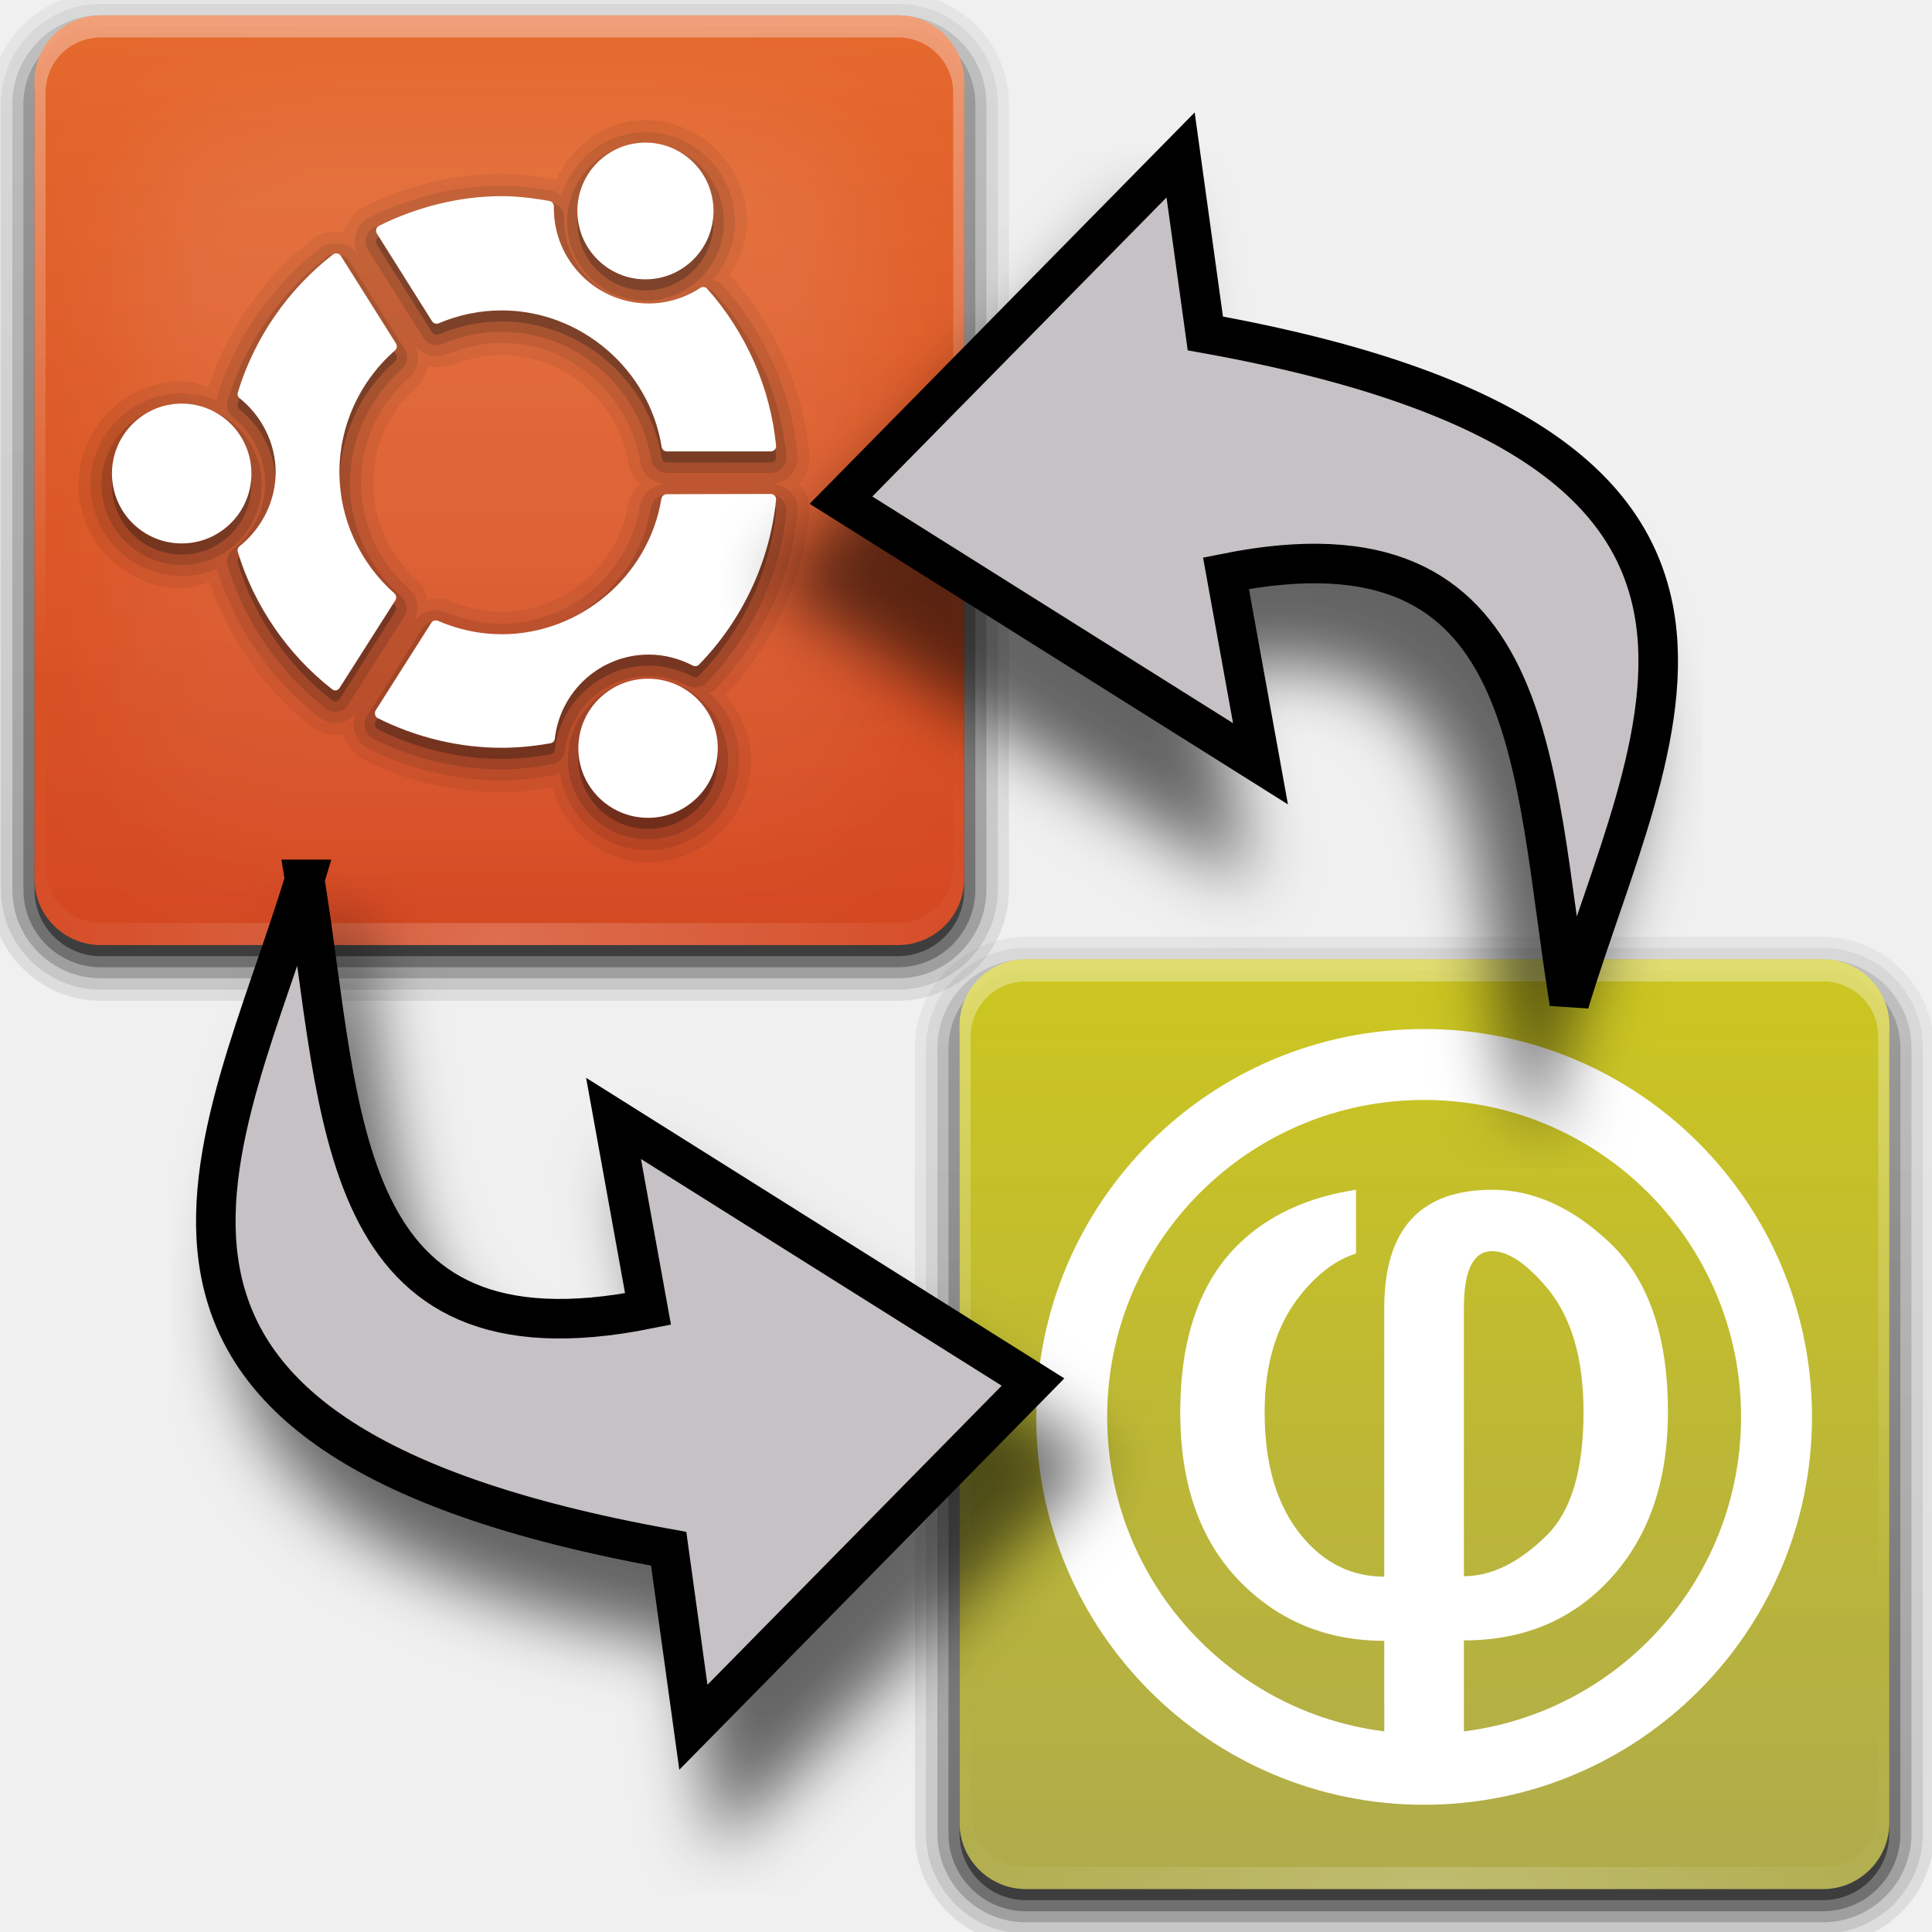
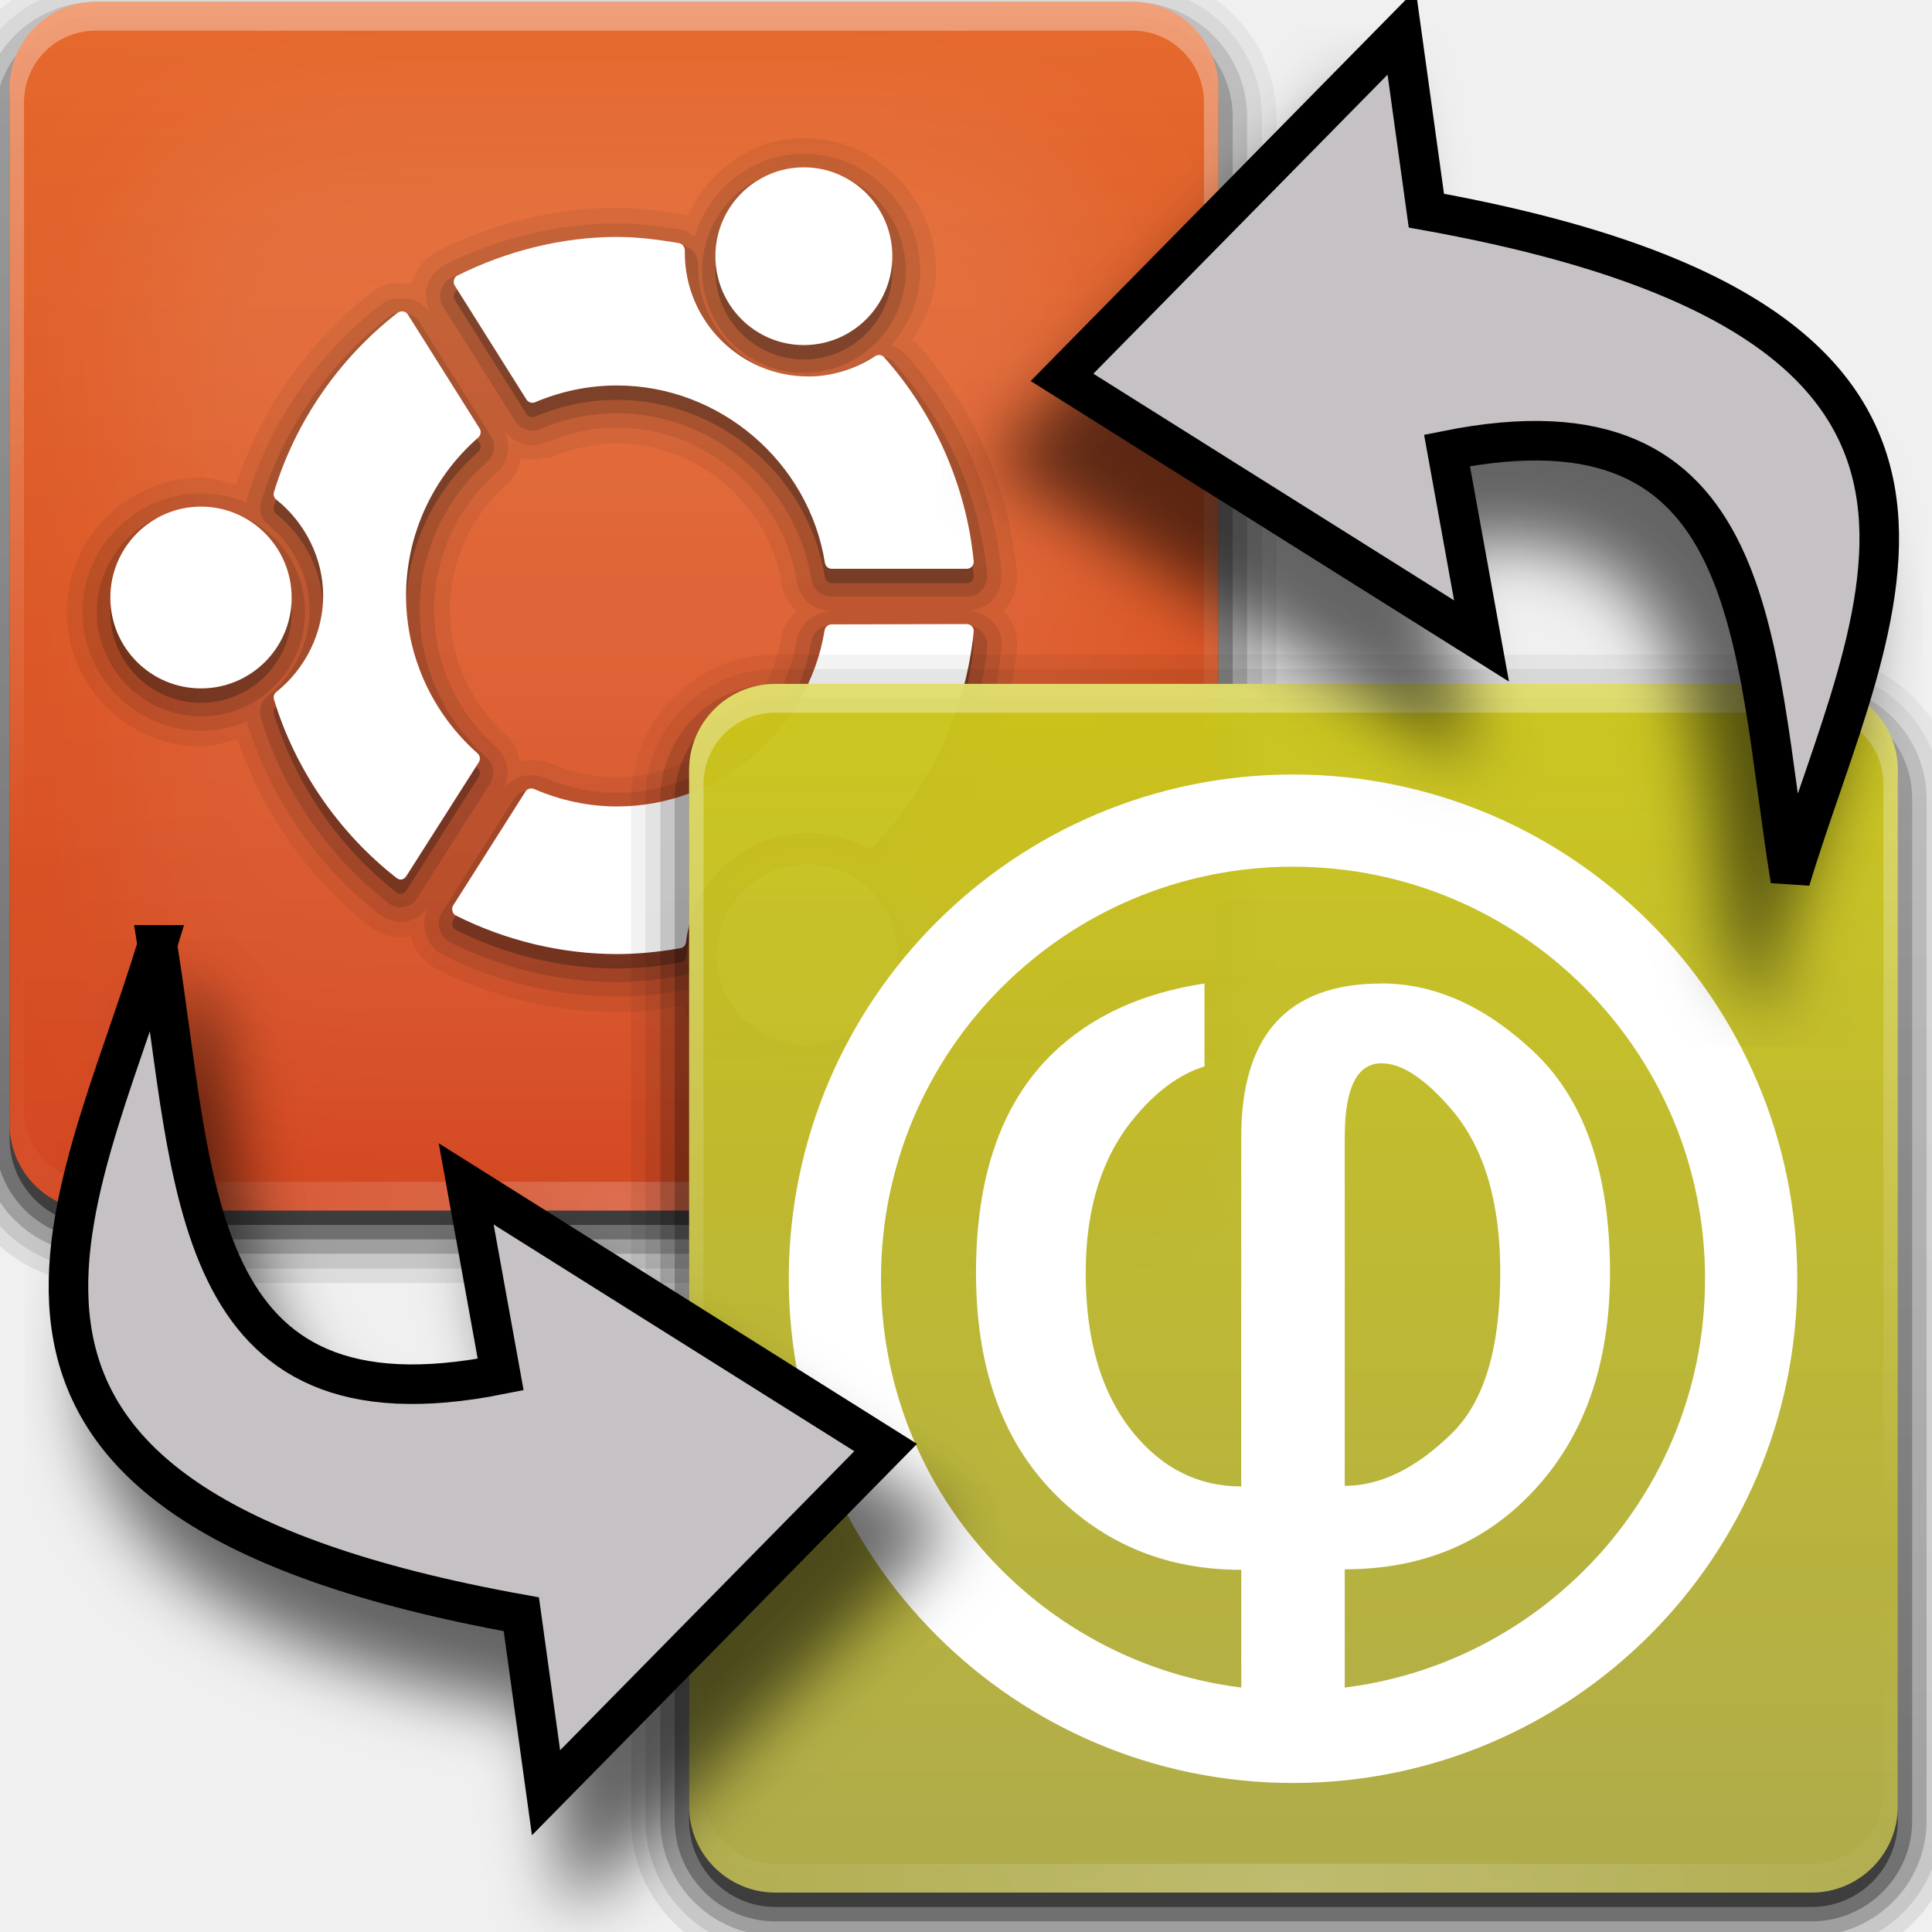
<svg xmlns="http://www.w3.org/2000/svg" xmlns:xlink="http://www.w3.org/1999/xlink" version="1.0" width="96" height="96" id="svg2408">
  <defs id="defs2410">
    <linearGradient x1="45.448" y1="92.54" x2="45.448" y2="7.017" id="ButtonShadow" gradientUnits="userSpaceOnUse" gradientTransform="scale(1.005865,0.994169)">
      <stop id="stop3750" style="stop-color:#000000;stop-opacity:1" offset="0" />
      <stop id="stop3752" style="stop-color:#000000;stop-opacity:0.588" offset="1" />
    </linearGradient>
    <linearGradient id="linearGradient3737">
      <stop id="stop3739" style="stop-color:#ffffff;stop-opacity:1" offset="0" />
      <stop id="stop3741" style="stop-color:#ffffff;stop-opacity:0" offset="1" />
    </linearGradient>
    <filter color-interpolation-filters="sRGB" id="filter3174">
      <feGaussianBlur id="feGaussianBlur3176" stdDeviation="1.71" />
    </filter>
    <linearGradient x1="36.357" y1="6" x2="36.357" y2="63.893" id="linearGradient3188" xlink:href="#linearGradient3737" gradientUnits="userSpaceOnUse" />
    <filter x="-0.192" y="-0.192" width="1.384" height="1.384" color-interpolation-filters="sRGB" id="filter3794">
      <feGaussianBlur id="feGaussianBlur3796" stdDeviation="5.28" />
    </filter>
    <linearGradient x1="48" y1="20.221" x2="48" y2="138.661" id="linearGradient3613" xlink:href="#linearGradient3737" gradientUnits="userSpaceOnUse" />
    <radialGradient cx="48" cy="90.172" r="42" fx="48" fy="90.172" id="radialGradient3619" xlink:href="#linearGradient3737" gradientUnits="userSpaceOnUse" gradientTransform="matrix(1.157313,0,0,0.9959077,-7.551021,0.1971319)" />
    <clipPath id="clipPath3613">
      <rect width="84" height="84" rx="6" ry="6" x="6" y="6" id="rect3615" style="fill:#ffffff;fill-opacity:1;fill-rule:nonzero;stroke:none" />
    </clipPath>
    <linearGradient x1="48" y1="90" x2="48" y2="5.988" id="linearGradient3617" xlink:href="#linearGradient4057" gradientUnits="userSpaceOnUse" />
    <linearGradient x1="45.448" y1="92.54" x2="45.448" y2="7.017" id="ButtonShadow-0" gradientUnits="userSpaceOnUse" gradientTransform="matrix(1.005865,0,0,0.994169,100,0)">
      <stop id="stop3750-8" style="stop-color:#000000;stop-opacity:1" offset="0" />
      <stop id="stop3752-5" style="stop-color:#000000;stop-opacity:0.588" offset="1" />
    </linearGradient>
    <linearGradient x1="32.251" y1="6.132" x2="32.251" y2="90.239" id="linearGradient3780" xlink:href="#ButtonShadow-0" gradientUnits="userSpaceOnUse" gradientTransform="matrix(1.02381,0,0,1.011905,-1.142857,-98.07143)" />
    <linearGradient x1="32.251" y1="6.132" x2="32.251" y2="90.239" id="linearGradient3772" xlink:href="#ButtonShadow-0" gradientUnits="userSpaceOnUse" gradientTransform="matrix(1.02381,0,0,1.011905,-1.142857,-98.07143)" />
    <linearGradient x1="32.251" y1="6.132" x2="32.251" y2="90.239" id="linearGradient3725" xlink:href="#ButtonShadow-0" gradientUnits="userSpaceOnUse" gradientTransform="matrix(1.02381,0,0,1.011905,-1.142857,-98.07143)" />
    <linearGradient x1="32.251" y1="6.132" x2="32.251" y2="90.239" id="linearGradient3721" xlink:href="#ButtonShadow-0" gradientUnits="userSpaceOnUse" gradientTransform="translate(0,-97)" />
    <linearGradient x1="32.251" y1="6.132" x2="32.251" y2="90.239" id="linearGradient3026" xlink:href="#ButtonShadow-0" gradientUnits="userSpaceOnUse" gradientTransform="matrix(1.02381,0,0,1.011905,-1.142857,-98.07143)" />
    <linearGradient id="linearGradient4057">
      <stop id="stop4059" style="stop-color:#dd481f;stop-opacity:0.941" offset="0" />
      <stop id="stop4061" style="stop-color:#ec6829;stop-opacity:0.941" offset="1" />
    </linearGradient>
    <linearGradient gradientUnits="userSpaceOnUse" xlink:href="#linearGradient4057-7" id="linearGradient6804" y2="5.988" x2="48" y1="90" x1="48" />
    <linearGradient gradientUnits="userSpaceOnUse" xlink:href="#linearGradient3737-8" id="linearGradient6801" y2="63.893" x2="36.357" y1="6" x1="36.357" />
    <radialGradient gradientTransform="matrix(1.157313,0,0,0.9959077,-7.551021,0.1971319)" gradientUnits="userSpaceOnUse" xlink:href="#linearGradient3737-8" id="radialGradient6798" fy="90.172" fx="48" r="42" cy="90.172" cx="48" />
    <linearGradient id="linearGradient4057-7">
      <stop offset="0" style="stop-color:#afab4c;stop-opacity:1" id="stop4059-7" />
      <stop offset="1" style="stop-color:#d2cc1b;stop-opacity:0.941" id="stop4061-2" />
    </linearGradient>
    <linearGradient gradientTransform="matrix(1.02381,0,0,1.011905,-1.142857,-98.07143)" gradientUnits="userSpaceOnUse" xlink:href="#ButtonShadow-0-6" id="linearGradient3026-3" y2="90.239" x2="32.251" y1="6.132" x1="32.251" />
    <linearGradient gradientTransform="translate(0,-97)" gradientUnits="userSpaceOnUse" xlink:href="#ButtonShadow-0-6" id="linearGradient3721-1" y2="90.239" x2="32.251" y1="6.132" x1="32.251" />
    <linearGradient gradientTransform="matrix(1.02381,0,0,1.011905,-1.142857,-98.07143)" gradientUnits="userSpaceOnUse" xlink:href="#ButtonShadow-0-6" id="linearGradient3725-0" y2="90.239" x2="32.251" y1="6.132" x1="32.251" />
    <linearGradient gradientTransform="matrix(1.02381,0,0,1.011905,-1.142857,-98.07143)" gradientUnits="userSpaceOnUse" xlink:href="#ButtonShadow-0-6" id="linearGradient3772-1" y2="90.239" x2="32.251" y1="6.132" x1="32.251" />
    <linearGradient gradientTransform="matrix(1.02381,0,0,1.011905,-1.142857,-98.07143)" gradientUnits="userSpaceOnUse" xlink:href="#ButtonShadow-0-6" id="linearGradient3780-0" y2="90.239" x2="32.251" y1="6.132" x1="32.251" />
    <linearGradient gradientTransform="matrix(1.005865,0,0,0.994169,100,0)" gradientUnits="userSpaceOnUse" id="ButtonShadow-0-6" y2="7.017" x2="45.448" y1="92.54" x1="45.448">
      <stop offset="0" style="stop-color:#000000;stop-opacity:1" id="stop3750-8-0" />
      <stop offset="1" style="stop-color:#000000;stop-opacity:0.588" id="stop3752-5-7" />
    </linearGradient>
    <linearGradient gradientUnits="userSpaceOnUse" xlink:href="#linearGradient4057-7" id="linearGradient3617-9" y2="5.988" x2="48" y1="90" x1="48" />
    <clipPath id="clipPath3613-2">
      <rect style="fill:#ffffff;fill-opacity:1;fill-rule:nonzero;stroke:none" id="rect3615-8" y="6" x="6" ry="6" rx="6" height="84" width="84" />
    </clipPath>
    <radialGradient gradientTransform="matrix(1.157313,0,0,0.9959077,-7.551021,0.1971319)" gradientUnits="userSpaceOnUse" xlink:href="#linearGradient3737-8" id="radialGradient3619-6" fy="90.172" fx="48" r="42" cy="90.172" cx="48" />
    <linearGradient gradientUnits="userSpaceOnUse" xlink:href="#linearGradient3737-8" id="linearGradient3613-4" y2="138.661" x2="48" y1="20.221" x1="48" />
    <filter id="filter3794-6" color-interpolation-filters="sRGB" height="1.384" width="1.384" y="-0.192" x="-0.192">
      <feGaussianBlur id="feGaussianBlur3796-6" stdDeviation="5.28" />
    </filter>
    <linearGradient gradientUnits="userSpaceOnUse" xlink:href="#linearGradient3737-8" id="linearGradient3188-0" y2="63.893" x2="36.357" y1="6" x1="36.357" />
    <filter id="filter3174-2" color-interpolation-filters="sRGB">
      <feGaussianBlur id="feGaussianBlur3176-6" stdDeviation="1.71" />
    </filter>
    <linearGradient id="linearGradient3737-8">
      <stop offset="0" style="stop-color:#ffffff;stop-opacity:1" id="stop3739-5" />
      <stop offset="1" style="stop-color:#ffffff;stop-opacity:0" id="stop3741-8" />
    </linearGradient>
    <linearGradient gradientTransform="scale(1.005865,0.994169)" gradientUnits="userSpaceOnUse" id="ButtonShadow-4" y2="7.017" x2="45.448" y1="92.54" x1="45.448">
      <stop offset="0" style="stop-color:#000000;stop-opacity:1" id="stop3750-7" />
      <stop offset="1" style="stop-color:#000000;stop-opacity:0.588" id="stop3752-4" />
    </linearGradient>
    <linearGradient xlink:href="#ButtonShadow-0" id="linearGradient3430" gradientUnits="userSpaceOnUse" gradientTransform="matrix(1.02381,0,0,1.011905,-1.142857,-98.07143)" x1="32.251" y1="6.132" x2="32.251" y2="90.239" />
    <linearGradient xlink:href="#ButtonShadow-0" id="linearGradient3432" gradientUnits="userSpaceOnUse" gradientTransform="matrix(1.02381,0,0,1.011905,-1.142857,-98.07143)" x1="32.251" y1="6.132" x2="32.251" y2="90.239" />
    <linearGradient xlink:href="#ButtonShadow-0" id="linearGradient3434" gradientUnits="userSpaceOnUse" gradientTransform="matrix(1.02381,0,0,1.011905,-1.142857,-98.07143)" x1="32.251" y1="6.132" x2="32.251" y2="90.239" />
    <linearGradient xlink:href="#ButtonShadow-0" id="linearGradient3436" gradientUnits="userSpaceOnUse" gradientTransform="matrix(1.02381,0,0,1.011905,-1.142857,-98.07143)" x1="32.251" y1="6.132" x2="32.251" y2="90.239" />
    <linearGradient xlink:href="#ButtonShadow-0" id="linearGradient3438" gradientUnits="userSpaceOnUse" gradientTransform="translate(0,-97)" x1="32.251" y1="6.132" x2="32.251" y2="90.239" />
    <linearGradient xlink:href="#linearGradient4057" id="linearGradient3440" gradientUnits="userSpaceOnUse" x1="48" y1="90" x2="48" y2="5.988" />
    <linearGradient xlink:href="#linearGradient3737" id="linearGradient3442" gradientUnits="userSpaceOnUse" x1="36.357" y1="6" x2="36.357" y2="63.893" />
    <radialGradient xlink:href="#linearGradient3737" id="radialGradient3444" gradientUnits="userSpaceOnUse" gradientTransform="matrix(1.157313,0,0,0.9959077,-7.551021,0.1971319)" cx="48" cy="90.172" fx="48" fy="90.172" r="42" />
    <linearGradient xlink:href="#linearGradient3737" id="linearGradient3446" gradientUnits="userSpaceOnUse" x1="48" y1="20.221" x2="48" y2="138.661" />
    <filter color-interpolation-filters="sRGB" id="filter17946">
      <feGaussianBlur id="feGaussianBlur17948" stdDeviation="0.733" />
    </filter>
    <filter color-interpolation-filters="sRGB" id="filter17946-5">
      <feGaussianBlur id="feGaussianBlur17948-8" stdDeviation="0.733" />
    </filter>
  </defs>
  <g id="layer2" style="display:none">
    <rect width="86" height="85" rx="6" ry="6" x="5" y="7" id="rect3745" style="opacity:0.9;fill:url(#ButtonShadow);fill-opacity:1;fill-rule:nonzero;stroke:none;filter:url(#filter3174)" />
  </g>
-   <g id="g3411" transform="matrix(0.55,0,0,0.55,-1.586441,-2.538559)">
+   <g id="g3411" transform="matrix(0.715,0,0,0.715,-3.811525,-4.197584)">
    <g id="layer3">
      <path style="opacity:0.08;fill:url(#linearGradient3430);fill-opacity:1;fill-rule:nonzero;stroke:none;display:inline" id="path3786" transform="scale(1,-1)" d="m 12,-95.031 c -5.511,0 -10.031,4.52 -10.031,10.031 l 0,71 c 0,5.511 4.52,10.031 10.031,10.031 l 72,0 c 5.511,0 10.031,-4.52 10.031,-10.031 l 0,-71 c 0,-5.511 -4.52,-10.031 -10.031,-10.031 l -72,0 z" />
      <path style="opacity:0.1;fill:url(#linearGradient3432);fill-opacity:1;fill-rule:nonzero;stroke:none;display:inline" id="path3778" transform="scale(1,-1)" d="m 12,-94.031 c -4.972,0 -9.031,4.06 -9.031,9.031 l 0,71 c 0,4.972 4.06,9.031 9.031,9.031 l 72,0 c 4.972,0 9.031,-4.06 9.031,-9.031 l 0,-71 c 0,-4.972 -4.06,-9.031 -9.031,-9.031 l -72,0 z" />
      <path style="opacity:0.2;fill:url(#linearGradient3434);fill-opacity:1;fill-rule:nonzero;stroke:none;display:inline" id="path3770" transform="scale(1,-1)" d="m 12,-93 c -4.409,0 -8,3.591 -8,8 l 0,71 c 0,4.409 3.591,8 8,8 l 72,0 c 4.409,0 8,-3.591 8,-8 l 0,-71 c 0,-4.409 -3.591,-8 -8,-8 l -72,0 z" />
      <rect style="opacity:0.3;fill:url(#linearGradient3436);fill-opacity:1;fill-rule:nonzero;stroke:none;display:inline" id="rect3723" transform="scale(1,-1)" y="-92" x="5" ry="7" rx="7" height="85" width="86" />
      <rect style="opacity:0.45;fill:url(#linearGradient3438);fill-opacity:1;fill-rule:nonzero;stroke:none;display:inline" id="rect3716" transform="scale(1,-1)" y="-91" x="6" ry="6" rx="6" height="84" width="84" />
    </g>
    <g id="layer1">
      <rect style="fill:url(#linearGradient3440);fill-opacity:1;fill-rule:nonzero;stroke:none" id="rect2419" y="6" x="6" ry="6" rx="6" height="84" width="84" />
      <path style="opacity:0.35;fill:url(#linearGradient3442);fill-opacity:1;fill-rule:nonzero;stroke:none" id="rect3728" d="M 12,6 C 8.676,6 6,8.676 6,12 l 0,2 0,68 0,2 c 0,0.335 0.041,0.651 0.094,0.969 0.049,0.296 0.097,0.597 0.188,0.875 0.01,0.03 0.021,0.064 0.031,0.094 0.099,0.288 0.235,0.547 0.375,0.812 0.145,0.274 0.316,0.536 0.5,0.781 0.184,0.246 0.374,0.473 0.594,0.688 0.44,0.428 0.943,0.815 1.5,1.094 0.279,0.14 0.573,0.247 0.875,0.344 -0.256,-0.1 -0.487,-0.236 -0.719,-0.375 -0.007,-0.004 -0.024,0.004 -0.031,0 -0.032,-0.019 -0.062,-0.043 -0.094,-0.062 -0.12,-0.077 -0.231,-0.164 -0.344,-0.25 -0.106,-0.081 -0.213,-0.161 -0.312,-0.25 C 8.478,88.557 8.309,88.373 8.156,88.188 8.049,88.057 7.938,87.922 7.844,87.781 7.819,87.743 7.805,87.695 7.781,87.656 7.716,87.553 7.651,87.452 7.594,87.344 7.493,87.149 7.388,86.928 7.312,86.719 7.305,86.697 7.289,86.678 7.281,86.656 7.249,86.564 7.245,86.469 7.219,86.375 7.188,86.268 7.148,86.172 7.125,86.062 7.052,85.721 7,85.364 7,85 L 7,83 7,15 7,13 C 7,10.218 9.218,8 12,8 l 2,0 68,0 2,0 c 2.782,0 5,2.218 5,5 l 0,2 0,68 0,2 c 0,0.364 -0.052,0.721 -0.125,1.062 -0.044,0.207 -0.088,0.398 -0.156,0.594 -0.008,0.022 -0.023,0.041 -0.031,0.062 -0.063,0.174 -0.138,0.367 -0.219,0.531 -0.042,0.083 -0.079,0.17 -0.125,0.25 -0.055,0.097 -0.127,0.188 -0.188,0.281 -0.094,0.141 -0.205,0.276 -0.312,0.406 -0.143,0.174 -0.303,0.347 -0.469,0.5 -0.011,0.01 -0.02,0.021 -0.031,0.031 -0.138,0.126 -0.285,0.234 -0.438,0.344 -0.103,0.073 -0.204,0.153 -0.312,0.219 -0.007,0.004 -0.024,-0.004 -0.031,0 -0.232,0.139 -0.463,0.275 -0.719,0.375 0.302,-0.097 0.596,-0.204 0.875,-0.344 0.557,-0.279 1.06,-0.666 1.5,-1.094 0.22,-0.214 0.409,-0.442 0.594,-0.688 0.184,-0.246 0.355,-0.508 0.5,-0.781 0.14,-0.265 0.276,-0.525 0.375,-0.812 0.01,-0.031 0.021,-0.063 0.031,-0.094 0.09,-0.278 0.139,-0.579 0.188,-0.875 C 89.959,84.651 90,84.335 90,84 l 0,-2 0,-68 0,-2 C 90,8.676 87.324,6 84,6 L 12,6 z" />
      <path style="opacity:0.2;fill:url(#radialGradient3444);fill-opacity:1;fill-rule:nonzero;stroke:none" id="path3615" d="M 12,90 C 8.676,90 6,87.324 6,84 L 6,82 6,14 6,12 c 0,-0.335 0.041,-0.651 0.094,-0.969 0.049,-0.296 0.097,-0.597 0.188,-0.875 C 6.291,10.126 6.302,10.093 6.312,10.062 6.411,9.775 6.547,9.515 6.688,9.25 6.832,8.976 7.003,8.714 7.188,8.469 7.372,8.223 7.561,7.995 7.781,7.781 8.221,7.353 8.724,6.967 9.281,6.688 9.56,6.548 9.855,6.441 10.156,6.344 9.9,6.444 9.67,6.58 9.438,6.719 c -0.007,0.004 -0.024,-0.004 -0.031,0 -0.032,0.019 -0.062,0.043 -0.094,0.062 -0.12,0.077 -0.231,0.164 -0.344,0.25 -0.106,0.081 -0.213,0.161 -0.312,0.25 C 8.478,7.443 8.309,7.627 8.156,7.812 8.049,7.943 7.938,8.078 7.844,8.219 7.819,8.257 7.805,8.305 7.781,8.344 7.716,8.447 7.651,8.548 7.594,8.656 7.493,8.851 7.388,9.072 7.312,9.281 7.305,9.303 7.289,9.322 7.281,9.344 7.249,9.436 7.245,9.531 7.219,9.625 7.188,9.732 7.148,9.828 7.125,9.938 7.052,10.279 7,10.636 7,11 l 0,2 0,68 0,2 c 0,2.782 2.218,5 5,5 l 2,0 68,0 2,0 c 2.782,0 5,-2.218 5,-5 l 0,-2 0,-68 0,-2 C 89,10.636 88.948,10.279 88.875,9.938 88.831,9.731 88.787,9.54 88.719,9.344 88.711,9.322 88.695,9.303 88.688,9.281 88.625,9.108 88.549,8.914 88.469,8.75 88.427,8.667 88.39,8.58 88.344,8.5 88.289,8.403 88.217,8.312 88.156,8.219 88.062,8.078 87.951,7.943 87.844,7.812 87.701,7.638 87.541,7.466 87.375,7.312 87.364,7.302 87.355,7.291 87.344,7.281 87.205,7.156 87.059,7.047 86.906,6.938 86.804,6.864 86.702,6.784 86.594,6.719 c -0.007,-0.004 -0.024,0.004 -0.031,0 -0.232,-0.139 -0.463,-0.275 -0.719,-0.375 0.302,0.097 0.596,0.204 0.875,0.344 0.557,0.279 1.06,0.666 1.5,1.094 0.22,0.214 0.409,0.442 0.594,0.688 0.184,0.246 0.355,0.508 0.5,0.781 0.14,0.265 0.276,0.525 0.375,0.812 0.01,0.031 0.021,0.063 0.031,0.094 0.09,0.278 0.139,0.579 0.188,0.875 C 89.959,11.349 90,11.665 90,12 l 0,2 0,68 0,2 c 0,3.324 -2.676,6 -6,6 l -72,0 z" />
      <path style="opacity:0.07;fill:#000000;overflow:visible" id="path4365" d="m 61.188,15.469 c -3.65,0 -6.616,2.28 -8.062,5.375 -0.054,-0.013 -0.035,-0.021 -0.094,-0.031 -1.559,-0.271 -3.162,-0.5 -4.812,-0.5 -4.286,5.58e-4 -8.544,1.052 -12.406,2.969 -0.93,0.463 -1.585,1.288 -1.844,2.219 -0.009,0.033 0.008,0.061 0,0.094 -0.03,-0.006 -0.063,-0.026 -0.094,-0.031 -0.246,-0.043 -0.277,-0.005 -0.344,0 -0.067,0.005 -0.142,-0.005 -0.188,0 -0.09,0.01 -0.147,-0.002 -0.094,0 -0.029,-0.005 0.002,0.005 -0.031,0 -0.222,-0.031 -0.399,-0.034 -0.25,-0.031 -0.26,-0.006 -0.45,0.059 -0.469,0.062 -0.068,7.94e-4 -0.073,-0.028 -0.188,0 -0.431,0.104 -0.817,0.335 -1.188,0.625 -4.391,3.397 -7.67,8.098 -9.406,13.344 -0.782,-0.218 -1.554,-0.5 -2.406,-0.5 -5.12,0 -9.344,4.21 -9.344,9.344 0,5.134 4.224,9.344 9.344,9.344 0.886,0 1.69,-0.296 2.5,-0.531 1.744,5.113 4.95,9.695 9.219,13.031 0.529,0.415 1.447,0.918 2.688,0.719 a 1.082,1.082 0 0 0 0.031,0 c -0.362,0.063 -0.362,0.074 0.031,0 0.027,-0.005 0.036,-0.026 0.062,-0.031 a 1.082,1.082 0 0 0 0.031,0.031 1.082,1.082 0 0 0 0,0.031 c 0.175,0.638 0.679,1.617 1.781,2.188 l 0,0.031 c 0.008,0.004 0.023,-0.004 0.031,0 3.899,1.955 8.22,3 12.531,3 1.544,0 3.067,-0.216 4.562,-0.469 1.128,3.835 4.454,6.781 8.656,6.781 5.115,0 9.312,-4.203 9.312,-9.312 0,-2.248 -0.976,-4.185 -2.312,-5.781 C 72.682,62.962 75.387,57.172 76,51.031 76.113,49.904 75.662,48.969 75.125,48.375 75.104,48.352 75.083,48.334 75.062,48.312 75.08,48.294 75.108,48.3 75.125,48.281 75.77,47.567 76.094,46.607 76,45.594 75.43,39.711 72.939,34.088 69,29.688 68.893,29.568 68.829,29.615 68.719,29.531 69.654,28.125 70.375,26.528 70.375,24.688 c 0,-5.047 -4.138,-9.219 -9.188,-9.219 z M 48.219,36.688 c 5.609,0 10.556,4.23 11.438,9.781 0.117,0.742 0.532,1.373 1.031,1.875 -0.516,0.503 -0.941,1.09 -1.062,1.844 -0.892,5.5 -5.798,9.688 -11.406,9.688 -1.57,0 -3.078,-0.299 -4.562,-0.938 -0.675,-0.289 -1.463,-0.317 -2.188,-0.156 -0.149,-0.651 -0.375,-1.315 -0.938,-1.812 -2.51,-2.218 -3.938,-5.397 -3.938,-8.688 0,-3.328 1.441,-6.538 3.969,-8.75 0.554,-0.487 0.811,-1.14 0.969,-1.812 0.55,0.134 1.118,0.091 1.688,-0.062 l 0,0.062 c -8.01e-4,-1.2e-5 0.095,-1.2e-5 0.094,0 a 1.082,1.082 0 0 0 0.344,-0.094 1.082,1.082 0 0 0 0.062,0 c 1.482,-0.629 2.967,-0.938 4.5,-0.938 z" />
      <path style="opacity:0.1;fill:#000000;overflow:visible" id="path4361" d="m 61.188,16.562 c -3.619,0 -6.571,2.456 -7.594,5.75 -0.255,-0.151 -0.452,-0.386 -0.75,-0.438 -1.529,-0.266 -3.069,-0.469 -4.625,-0.469 -4.111,5.35e-4 -8.221,0.999 -11.938,2.844 -0.651,0.325 -1.106,0.901 -1.281,1.531 -0.196,0.695 5.6e-5,1.423 0.312,1.938 -0.404,-0.641 -1.078,-0.997 -1.625,-1.094 -0.074,-0.013 -0.332,0.039 -0.5,0.031 -0.02,-0.005 -0.047,0.003 -0.062,0 -0.018,-0.003 -0.048,-0.029 -0.062,-0.031 -0.055,-0.008 -0.09,7.64e-4 -0.125,0 -0.095,-0.002 -0.174,0.018 -0.25,0.031 -0.038,0.007 -0.085,-0.01 -0.125,0 -0.241,0.058 -0.506,0.191 -0.781,0.406 C 27.391,30.459 24.104,35.214 22.5,40.5 c -0.031,0.101 0.017,0.209 0,0.312 -0.983,-0.42 -2.055,-0.656 -3.188,-0.656 -4.529,0 -8.25,3.707 -8.25,8.25 0,4.543 3.721,8.25 8.25,8.25 1.133,0 2.204,-0.237 3.188,-0.656 0.006,0.02 -0.006,0.042 0,0.062 1.592,5.244 4.854,9.957 9.188,13.344 0.328,0.257 1.046,0.633 1.875,0.5 0.01,-0.002 0.021,0.002 0.031,0 0.874,-0.164 1.418,-0.848 1.594,-1.125 -0.458,0.726 -0.421,1.394 -0.281,1.906 a 1.004,1.004 0 0 0 0,0.031 c 0.125,0.454 0.446,1.129 1.25,1.531 3.754,1.888 7.913,2.875 12.062,2.875 1.584,0 3.181,-0.189 4.75,-0.469 0.191,-0.034 0.3,-0.18 0.469,-0.25 0.607,3.944 3.897,7.031 8,7.031 4.526,0 8.219,-3.698 8.219,-8.219 0,-2.381 -1.055,-4.494 -2.688,-6 0.138,-0.092 0.318,-0.096 0.438,-0.219 4.235,-4.338 6.93,-10.039 7.531,-16.062 0.083,-0.827 -0.211,-1.385 -0.625,-1.844 -0.483,-0.534 -1.177,-0.776 -1.781,-0.781 0.593,-0.01 1.298,-0.215 1.781,-0.75 0.447,-0.495 0.69,-1.172 0.625,-1.875 -0.547,-5.644 -2.964,-11.052 -6.75,-15.281 -0.257,-0.289 -0.61,-0.372 -0.938,-0.5 1.224,-1.419 2.031,-3.207 2.031,-5.219 0,-4.459 -3.637,-8.125 -8.094,-8.125 z M 48.219,35.594 c 6.152,0 11.534,4.637 12.5,10.719 0.186,1.172 1.189,2.017 2.375,2.031 -1.177,0.024 -2.223,0.9 -2.406,2.031 -0.978,6.03 -6.325,10.594 -12.469,10.594 -1.711,0 -3.383,-0.336 -5,-1.031 -1.01,-0.432 -2.311,-0.168 -3,0.906 0.566,-0.918 0.537,-2.229 -0.406,-3.062 -2.74,-2.422 -4.312,-5.895 -4.312,-9.5 0,-3.64 1.58,-7.144 4.344,-9.562 0.881,-0.773 1.042,-2.07 0.438,-3.062 0.629,1.003 1.864,1.435 2.969,0.969 a 1.004,1.004 0 0 0 0.031,0 c 1.605,-0.682 3.255,-1.031 4.938,-1.031 z" />
      <path style="opacity:0.15;fill:#000000;overflow:visible" id="path4357" d="m 61.188,17.562 c -3.907,0 -7.062,3.217 -7.062,7.125 0,3.908 3.162,7.094 7.062,7.094 3.901,0 7.094,-3.18 7.094,-7.094 0,-3.914 -3.187,-7.125 -7.094,-7.125 z m -12.969,4.844 c -3.946,5.14e-4 -7.918,0.972 -11.5,2.75 -0.392,0.195 -0.646,0.534 -0.75,0.906 -0.122,0.432 -0.03,0.808 0.188,1.156 L 41.125,35.125 c 0.361,0.576 1.123,0.827 1.75,0.562 1.727,-0.734 3.528,-1.094 5.344,-1.094 6.654,0 12.456,4.989 13.5,11.562 0.105,0.66 0.723,1.188 1.406,1.188 l 9.375,0 c 0.385,0 0.751,-0.124 1.062,-0.469 0.266,-0.294 0.412,-0.695 0.375,-1.094 -0.525,-5.422 -2.857,-10.649 -6.5,-14.719 -0.488,-0.548 -1.268,-0.572 -1.812,-0.219 -1.274,0.826 -2.689,1.25 -4.125,1.25 -4.207,0 -7.621,-3.402 -7.656,-7.594 7e-6,-1.22e-4 -1.66e-4,-0.026 0,-0.031 3.32e-4,-0.01 -5.9e-5,-0.028 0,-0.031 5.5e-5,-0.008 -1.3e-5,-0.022 0,-0.031 2.5e-5,-0.019 3.1e-5,-0.039 0,-0.062 -6.3e-5,-0.046 0,-0.109 0,-0.094 0,-0.695 -0.539,-1.262 -1.188,-1.375 -1.508,-0.263 -2.976,-0.469 -4.438,-0.469 z M 32.938,27.625 c 0.043,-0.011 -0.196,-0.043 -0.531,0.219 -4.223,3.267 -7.396,7.857 -8.938,12.938 -0.165,0.542 -0.012,1.149 0.469,1.531 1.819,1.447 2.906,3.695 2.906,5.969 0,2.274 -1.087,4.522 -2.906,5.969 -0.48,0.382 -0.633,0.987 -0.469,1.531 1.53,5.039 4.674,9.585 8.844,12.844 0.22,0.172 0.572,0.373 1.094,0.281 0.55,-0.095 0.794,-0.431 0.938,-0.656 L 39.375,60.344 c 0.34,-0.535 0.332,-1.326 -0.219,-1.812 C 36.203,55.921 34.5,52.179 34.5,48.281 c 0,-3.931 1.705,-7.703 4.688,-10.312 0.515,-0.452 0.62,-1.222 0.25,-1.812 L 34.469,28.25 C 34.218,27.851 33.879,27.692 33.5,27.625 c -0.117,-0.021 -0.341,-0.055 -0.562,0 z m -13.625,13.531 c -3.982,0 -7.25,3.254 -7.25,7.25 0,3.996 3.268,7.25 7.25,7.25 3.982,0 7.219,-3.26 7.219,-7.25 0,-3.99 -3.236,-7.25 -7.219,-7.25 z M 63.125,49.312 c -0.77,0.002 -1.32,0.491 -1.438,1.219 -1.057,6.521 -6.829,11.438 -13.469,11.438 -1.836,0 -3.658,-0.342 -5.406,-1.094 -0.563,-0.241 -1.365,-0.1 -1.75,0.5 l -5.031,7.938 c -0.248,0.393 -0.226,0.871 -0.156,1.125 0.068,0.247 0.273,0.683 0.719,0.906 3.614,1.818 7.638,2.781 11.625,2.781 1.497,0 3.026,-0.195 4.562,-0.469 0.583,-0.103 1.09,-0.659 1.156,-1.219 0.446,-3.872 3.687,-6.75 7.562,-6.75 1.185,0 2.416,0.291 3.531,0.875 0.547,0.287 1.238,0.178 1.656,-0.25 4.076,-4.175 6.672,-9.679 7.25,-15.469 0.039,-0.392 -0.174,-0.84 -0.375,-1.062 C 73.253,49.439 72.887,49.311 72.5,49.312 l -9.375,0 z M 61.438,66 c -3.98,0 -7.25,3.238 -7.25,7.219 0,3.981 3.27,7.219 7.25,7.219 3.98,0 7.219,-3.244 7.219,-7.219 C 68.656,69.244 65.418,66 61.438,66 z" />
      <path style="opacity:0.3;fill:#000000;overflow:visible" id="path4353" d="m 61.196,18.5 c -3.397,0 -6.148,2.766 -6.148,6.176 0,3.41 2.751,6.176 6.148,6.176 3.397,0 6.148,-2.766 6.148,-6.176 0,-3.41 -2.751,-6.176 -6.148,-6.176 z m -12.984,4.837 c -3.792,4.94e-4 -7.636,0.962 -11.092,2.678 -0.123,0.061 -0.2,0.17 -0.236,0.302 -0.037,0.132 -0.03,0.272 0.043,0.389 l 4.987,7.925 c 0.126,0.202 0.383,0.287 0.602,0.194 1.846,-0.784 3.761,-1.166 5.697,-1.166 7.119,0 13.33,5.299 14.446,12.33 0.037,0.236 0.235,0.41 0.473,0.41 l 9.373,0 c 0.137,0 0.273,-0.049 0.365,-0.151 0.092,-0.102 0.142,-0.23 0.129,-0.367 -0.505,-5.217 -2.726,-10.267 -6.234,-14.187 -0.158,-0.178 -0.423,-0.195 -0.623,-0.065 -1.415,0.918 -3.02,1.404 -4.643,1.404 -4.737,0 -8.577,-3.865 -8.577,-8.594 4.92e-4,-0.002 0,-0.165 0,-0.173 0,-0.236 -0.176,-0.456 -0.408,-0.497 -1.481,-0.258 -2.919,-0.432 -4.299,-0.432 z m -15.048,5.182 c -0.065,0.016 -0.14,0.045 -0.193,0.086 -4.065,3.145 -7.114,7.568 -8.599,12.459 -0.058,0.191 -0.006,0.394 0.15,0.518 2.043,1.625 3.268,4.127 3.268,6.694 0,2.566 -1.224,5.068 -3.268,6.694 -0.156,0.124 -0.208,0.327 -0.15,0.518 1.473,4.85 4.497,9.256 8.513,12.394 0.108,0.084 0.231,0.132 0.365,0.108 0.134,-0.023 0.249,-0.122 0.322,-0.238 l 5.03,-7.903 c 0.128,-0.202 0.093,-0.468 -0.086,-0.626 -3.151,-2.785 -4.966,-6.779 -4.966,-10.948 0,-4.2 1.824,-8.205 5.009,-10.991 0.179,-0.158 0.235,-0.423 0.107,-0.626 l -4.987,-7.925 c -0.073,-0.116 -0.188,-0.192 -0.322,-0.216 -0.067,-0.012 -0.129,-0.016 -0.193,0 z M 19.299,42.079 c -3.477,0 -6.299,2.837 -6.299,6.327 0,3.49 2.822,6.305 6.299,6.305 3.477,0 6.299,-2.815 6.299,-6.305 0,-3.49 -2.822,-6.327 -6.299,-6.327 z m 53.205,8.162 -9.373,0.022 c -0.237,4.94e-4 -0.457,0.176 -0.494,0.41 -1.131,6.978 -7.325,12.243 -14.424,12.243 -1.958,0 -3.895,-0.406 -5.761,-1.209 -0.218,-0.093 -0.474,-0.027 -0.602,0.173 l -5.03,7.925 c -0.073,0.116 -0.079,0.256 -0.043,0.389 0.036,0.132 0.114,0.241 0.236,0.302 3.484,1.752 7.365,2.678 11.2,2.678 1.423,0 2.908,-0.143 4.407,-0.41 0.21,-0.037 0.362,-0.197 0.387,-0.41 0.5,-4.334 4.149,-7.601 8.491,-7.601 1.346,0 2.732,0.341 3.977,0.993 0.189,0.099 0.409,0.067 0.559,-0.086 3.926,-4.022 6.408,-9.324 6.965,-14.899 0.014,-0.137 -0.037,-0.265 -0.129,-0.367 -0.092,-0.102 -0.229,-0.152 -0.365,-0.151 z M 61.432,66.933 c -3.477,0 -6.299,2.812 -6.299,6.284 0,3.472 2.822,6.284 6.299,6.284 3.477,0 6.299,-2.812 6.299,-6.284 0,-3.472 -2.822,-6.284 -6.299,-6.284 z" />
      <path style="fill:#ffffff;overflow:visible" id="path3324" d="m 61.196,17.5 c -3.397,0 -6.148,2.766 -6.148,6.176 0,3.41 2.751,6.176 6.148,6.176 3.397,0 6.148,-2.766 6.148,-6.176 0,-3.41 -2.751,-6.176 -6.148,-6.176 z m -12.984,4.837 c -3.792,4.94e-4 -7.636,0.962 -11.092,2.678 -0.123,0.061 -0.2,0.17 -0.236,0.302 -0.037,0.132 -0.03,0.272 0.043,0.389 l 4.987,7.925 c 0.126,0.202 0.383,0.287 0.602,0.194 1.846,-0.784 3.761,-1.166 5.697,-1.166 7.119,0 13.33,5.299 14.446,12.33 0.037,0.236 0.235,0.41 0.473,0.41 l 9.373,0 c 0.137,0 0.273,-0.049 0.365,-0.151 0.092,-0.102 0.142,-0.23 0.129,-0.367 -0.505,-5.217 -2.726,-10.267 -6.234,-14.187 -0.158,-0.178 -0.423,-0.195 -0.623,-0.065 -1.415,0.918 -3.02,1.404 -4.643,1.404 -4.737,0 -8.577,-3.865 -8.577,-8.594 4.92e-4,-0.002 0,-0.165 0,-0.173 0,-0.236 -0.176,-0.456 -0.408,-0.497 -1.481,-0.258 -2.919,-0.432 -4.299,-0.432 z m -15.048,5.182 c -0.065,0.016 -0.14,0.045 -0.193,0.086 -4.065,3.145 -7.114,7.568 -8.599,12.459 -0.058,0.191 -0.006,0.394 0.15,0.518 2.043,1.625 3.268,4.127 3.268,6.694 0,2.566 -1.224,5.068 -3.268,6.694 -0.156,0.124 -0.208,0.327 -0.15,0.518 1.473,4.85 4.497,9.256 8.513,12.394 0.108,0.084 0.231,0.132 0.365,0.108 0.134,-0.023 0.249,-0.122 0.322,-0.238 l 5.03,-7.903 c 0.128,-0.202 0.093,-0.468 -0.086,-0.626 -3.151,-2.785 -4.966,-6.779 -4.966,-10.948 0,-4.2 1.824,-8.205 5.009,-10.991 0.179,-0.158 0.235,-0.423 0.107,-0.626 l -4.987,-7.925 c -0.073,-0.116 -0.188,-0.192 -0.322,-0.216 -0.067,-0.012 -0.129,-0.016 -0.193,0 z M 19.299,41.079 c -3.477,0 -6.299,2.837 -6.299,6.327 0,3.49 2.822,6.305 6.299,6.305 3.477,0 6.299,-2.815 6.299,-6.305 0,-3.49 -2.822,-6.327 -6.299,-6.327 z m 53.205,8.162 -9.373,0.022 c -0.237,4.94e-4 -0.457,0.176 -0.494,0.41 -1.131,6.978 -7.325,12.243 -14.424,12.243 -1.958,0 -3.895,-0.406 -5.761,-1.209 -0.218,-0.093 -0.474,-0.027 -0.602,0.173 l -5.03,7.925 c -0.073,0.116 -0.079,0.256 -0.043,0.389 0.036,0.132 0.114,0.241 0.236,0.302 3.484,1.752 7.365,2.678 11.2,2.678 1.423,0 2.908,-0.143 4.407,-0.41 0.21,-0.037 0.362,-0.197 0.387,-0.41 0.5,-4.334 4.149,-7.601 8.491,-7.601 1.346,0 2.732,0.341 3.977,0.993 0.189,0.099 0.409,0.067 0.559,-0.086 3.926,-4.022 6.408,-9.324 6.965,-14.899 0.014,-0.137 -0.037,-0.265 -0.129,-0.367 -0.092,-0.102 -0.229,-0.152 -0.365,-0.151 z M 61.432,65.933 c -3.477,0 -6.299,2.812 -6.299,6.284 0,3.472 2.822,6.284 6.299,6.284 3.477,0 6.299,-2.812 6.299,-6.284 0,-3.472 -2.822,-6.284 -6.299,-6.284 z" />
    </g>
    <g id="layer5">
      <rect style="opacity:0.1;fill:url(#linearGradient3446);fill-opacity:1;fill-rule:nonzero;stroke:#ffffff;stroke-width:0.5;stroke-linecap:round;stroke-linejoin:miter;stroke-miterlimit:4;stroke-opacity:1;stroke-dasharray:none;stroke-dashoffset:0;filter:url(#filter3794)" id="rect3171" clip-path="url(#clipPath3613)" y="15" x="15" ry="12" rx="12" height="66" width="66" />
    </g>
  </g>
-   <g id="g3147" transform="matrix(0.55,0,0,0.55,44.37966,44.36822)">
+   <g id="g3147" transform="matrix(0.715,0,0,0.715,29.95118,29.69224)">
    <g style="display:none" id="layer2-6">
      <rect style="opacity:0.9;fill:url(#ButtonShadow-4);fill-opacity:1;fill-rule:nonzero;stroke:none;filter:url(#filter3174-2)" id="rect3745-4" y="7" x="5" ry="6" rx="6" height="85" width="86" />
    </g>
    <g id="layer3-5">
      <path style="opacity:0.08;fill:url(#linearGradient3026-3);fill-opacity:1;fill-rule:nonzero;stroke:none;display:inline" id="path3786-2" transform="scale(1,-1)" d="m 12,-95.031 c -5.511,0 -10.031,4.52 -10.031,10.031 l 0,71 c 0,5.511 4.52,10.031 10.031,10.031 l 72,0 c 5.511,0 10.031,-4.52 10.031,-10.031 l 0,-71 c 0,-5.511 -4.52,-10.031 -10.031,-10.031 l -72,0 z" />
      <path style="opacity:0.1;fill:url(#linearGradient3780-0);fill-opacity:1;fill-rule:nonzero;stroke:none;display:inline" id="path3778-0" transform="scale(1,-1)" d="m 12,-94.031 c -4.972,0 -9.031,4.06 -9.031,9.031 l 0,71 c 0,4.972 4.06,9.031 9.031,9.031 l 72,0 c 4.972,0 9.031,-4.06 9.031,-9.031 l 0,-71 c 0,-4.972 -4.06,-9.031 -9.031,-9.031 l -72,0 z" />
      <path style="opacity:0.2;fill:url(#linearGradient3772-1);fill-opacity:1;fill-rule:nonzero;stroke:none;display:inline" id="path3770-2" transform="scale(1,-1)" d="m 12,-93 c -4.409,0 -8,3.591 -8,8 l 0,71 c 0,4.409 3.591,8 8,8 l 72,0 c 4.409,0 8,-3.591 8,-8 l 0,-71 c 0,-4.409 -3.591,-8 -8,-8 l -72,0 z" />
      <rect style="opacity:0.3;fill:url(#linearGradient3725-0);fill-opacity:1;fill-rule:nonzero;stroke:none;display:inline" id="rect3723-9" transform="scale(1,-1)" y="-92" x="5" ry="7" rx="7" height="85" width="86" />
      <rect style="opacity:0.45;fill:url(#linearGradient3721-1);fill-opacity:1;fill-rule:nonzero;stroke:none;display:inline" id="rect3716-0" transform="scale(1,-1)" y="-91" x="6" ry="6" rx="6" height="84" width="84" />
    </g>
    <rect style="fill:url(#linearGradient6804);fill-opacity:1;fill-rule:nonzero;stroke:none" id="rect2419-9" y="6" x="6" ry="6" rx="6" height="84" width="84" />
    <path style="opacity:0.35;fill:url(#linearGradient6801);fill-opacity:1;fill-rule:nonzero;stroke:none" id="rect3728-9" d="M 12,6 C 8.676,6 6,8.676 6,12 l 0,2 0,68 0,2 c 0,0.335 0.041,0.651 0.094,0.969 0.049,0.296 0.097,0.597 0.188,0.875 0.01,0.03 0.021,0.064 0.031,0.094 0.099,0.288 0.235,0.547 0.375,0.812 0.145,0.274 0.316,0.536 0.5,0.781 0.184,0.246 0.374,0.473 0.594,0.688 0.44,0.428 0.943,0.815 1.5,1.094 0.279,0.14 0.573,0.247 0.875,0.344 -0.256,-0.1 -0.487,-0.236 -0.719,-0.375 -0.007,-0.004 -0.024,0.004 -0.031,0 -0.032,-0.019 -0.062,-0.043 -0.094,-0.062 -0.12,-0.077 -0.231,-0.164 -0.344,-0.25 -0.106,-0.081 -0.213,-0.161 -0.312,-0.25 C 8.478,88.557 8.309,88.373 8.156,88.188 8.049,88.057 7.938,87.922 7.844,87.781 7.819,87.743 7.805,87.695 7.781,87.656 7.716,87.553 7.651,87.452 7.594,87.344 7.493,87.149 7.388,86.928 7.312,86.719 7.305,86.697 7.289,86.678 7.281,86.656 7.249,86.564 7.245,86.469 7.219,86.375 7.188,86.268 7.148,86.172 7.125,86.062 7.052,85.721 7,85.364 7,85 L 7,83 7,15 7,13 C 7,10.218 9.218,8 12,8 l 2,0 68,0 2,0 c 2.782,0 5,2.218 5,5 l 0,2 0,68 0,2 c 0,0.364 -0.052,0.721 -0.125,1.062 -0.044,0.207 -0.088,0.398 -0.156,0.594 -0.008,0.022 -0.023,0.041 -0.031,0.062 -0.063,0.174 -0.138,0.367 -0.219,0.531 -0.042,0.083 -0.079,0.17 -0.125,0.25 -0.055,0.097 -0.127,0.188 -0.188,0.281 -0.094,0.141 -0.205,0.276 -0.312,0.406 -0.143,0.174 -0.303,0.347 -0.469,0.5 -0.011,0.01 -0.02,0.021 -0.031,0.031 -0.138,0.126 -0.285,0.234 -0.438,0.344 -0.103,0.073 -0.204,0.153 -0.312,0.219 -0.007,0.004 -0.024,-0.004 -0.031,0 -0.232,0.139 -0.463,0.275 -0.719,0.375 0.302,-0.097 0.596,-0.204 0.875,-0.344 0.557,-0.279 1.06,-0.666 1.5,-1.094 0.22,-0.214 0.409,-0.442 0.594,-0.688 0.184,-0.246 0.355,-0.508 0.5,-0.781 0.14,-0.265 0.276,-0.525 0.375,-0.812 0.01,-0.031 0.021,-0.063 0.031,-0.094 0.09,-0.278 0.139,-0.579 0.188,-0.875 C 89.959,84.651 90,84.335 90,84 l 0,-2 0,-68 0,-2 C 90,8.676 87.324,6 84,6 L 12,6 z" />
    <path style="opacity:0.2;fill:url(#radialGradient6798);fill-opacity:1;fill-rule:nonzero;stroke:none" id="path3615-4" d="M 12,90 C 8.676,90 6,87.324 6,84 L 6,82 6,14 6,12 c 0,-0.335 0.041,-0.651 0.094,-0.969 0.049,-0.296 0.097,-0.597 0.188,-0.875 C 6.291,10.126 6.302,10.093 6.312,10.062 6.411,9.775 6.547,9.515 6.688,9.25 6.832,8.976 7.003,8.714 7.188,8.469 7.372,8.223 7.561,7.995 7.781,7.781 8.221,7.353 8.724,6.967 9.281,6.688 9.56,6.548 9.855,6.441 10.156,6.344 9.9,6.444 9.67,6.58 9.438,6.719 c -0.007,0.004 -0.024,-0.004 -0.031,0 -0.032,0.019 -0.062,0.043 -0.094,0.062 -0.12,0.077 -0.231,0.164 -0.344,0.25 -0.106,0.081 -0.213,0.161 -0.312,0.25 C 8.478,7.443 8.309,7.627 8.156,7.812 8.049,7.943 7.938,8.078 7.844,8.219 7.819,8.257 7.805,8.305 7.781,8.344 7.716,8.447 7.651,8.548 7.594,8.656 7.493,8.851 7.388,9.072 7.312,9.281 7.305,9.303 7.289,9.322 7.281,9.344 7.249,9.436 7.245,9.531 7.219,9.625 7.188,9.732 7.148,9.828 7.125,9.938 7.052,10.279 7,10.636 7,11 l 0,2 0,68 0,2 c 0,2.782 2.218,5 5,5 l 2,0 68,0 2,0 c 2.782,0 5,-2.218 5,-5 l 0,-2 0,-68 0,-2 C 89,10.636 88.948,10.279 88.875,9.938 88.831,9.731 88.787,9.54 88.719,9.344 88.711,9.322 88.695,9.303 88.688,9.281 88.625,9.108 88.549,8.914 88.469,8.75 88.427,8.667 88.39,8.58 88.344,8.5 88.289,8.403 88.217,8.312 88.156,8.219 88.062,8.078 87.951,7.943 87.844,7.812 87.701,7.638 87.541,7.466 87.375,7.312 87.364,7.302 87.355,7.291 87.344,7.281 87.205,7.156 87.059,7.047 86.906,6.938 86.804,6.864 86.702,6.784 86.594,6.719 c -0.007,-0.004 -0.024,0.004 -0.031,0 -0.232,-0.139 -0.463,-0.275 -0.719,-0.375 0.302,0.097 0.596,0.204 0.875,0.344 0.557,0.279 1.06,0.666 1.5,1.094 0.22,0.214 0.409,0.442 0.594,0.688 0.184,0.246 0.355,0.508 0.5,0.781 0.14,0.265 0.276,0.525 0.375,0.812 0.01,0.031 0.021,0.063 0.031,0.094 0.09,0.278 0.139,0.579 0.188,0.875 C 89.959,11.349 90,11.665 90,12 l 0,2 0,68 0,2 c 0,3.324 -2.676,6 -6,6 l -72,0 z" />
    <g id="g7666">
      <g style="font-size:40px;font-style:normal;font-weight:normal;fill:#ffffff;fill-opacity:1;stroke:none;font-family:Bitstream Vera Sans" id="flowRoot3714-6-5-9-0-8-45-8" transform="matrix(2.012355,0,0,1.809389,1273.726,-1215.035)">
        <path style="fill:#ffffff;fill-opacity:1;stroke:none" id="path3414" d="m -606.059,689.405 c -0.846,2e-5 -1.27,0.944 -1.27,2.832 l 0,13.398 c 1.237,0 2.474,-0.677 3.711,-2.031 1.107,-1.211 1.66,-3.268 1.66,-6.172 -2e-5,-2.708 -0.56,-4.792 -1.68,-6.25 -0.911,-1.185 -1.719,-1.777 -2.422,-1.777 m 0,-3.066 c 1.823,2e-5 3.561,0.859 5.215,2.578 1.784,1.836 2.676,4.675 2.676,8.516 -2e-5,3.529 -0.892,6.341 -2.676,8.438 -1.68,1.979 -3.841,2.969 -6.484,2.969 l 0,7.852 -3.574,0 0,-7.832 c -2.591,0 -4.759,-0.996 -6.504,-2.988 -1.771,-2.031 -2.656,-4.837 -2.656,-8.418 0,-3.724 0.885,-6.536 2.656,-8.438 1.328,-1.419 3.073,-2.311 5.234,-2.676 l 0,3.184 c -0.859,0.299 -1.667,0.957 -2.422,1.973 -1.12,1.497 -1.68,3.483 -1.68,5.957 0,2.63 0.56,4.694 1.68,6.191 1.003,1.341 2.233,2.012 3.691,2.012 l 0,-13.418 c -2e-5,-3.932 1.615,-5.898 4.844,-5.898" />
      </g>
      <g style="fill:none;stroke:#ffffff;stroke-opacity:1" id="g6866" transform="matrix(0.3985557,0,0,0.3985557,25.4466,3.667169)">
        <path style="fill:none;stroke:#ffffff;stroke-width:69.121;stroke-miterlimit:4;stroke-opacity:1;stroke-dasharray:none" id="path4228-9-9-7-8-3-9-36" transform="matrix(0.2325954,0,0,0.2325954,65.91053,-60.01144)" d="m 303.046,729.113 a 343.452,343.452 0 1 1 -686.904,0 343.452,343.452 0 1 1 686.904,0 z" />
      </g>
    </g>
  </g>
-   <g transform="matrix(2.370218,0,0,2.370218,5.701145,8.474307)" id="g3209">
+   <g transform="matrix(2.370218,0,0,2.370218,-1.620889,11.72854)" id="g3209">
    <path transform="matrix(0.9560274,0,0,0.9560274,-230.0291,-356.6535)" style="opacity:0.588;fill:#000000;fill-opacity:1;stroke:#000000;stroke-width:0.867px;stroke-linecap:butt;stroke-linejoin:miter;stroke-opacity:1;filter:url(#filter17946)" id="path9338" d="m 245.609,390.36 c -1.765,5.848 -5.833,12.193 7.981,14.678 l 0.542,3.914 7.447,-7.57 -9.199,-5.781 0.757,4.179 c -6.905,1.385 -6.692,-4.25 -7.529,-9.421 z" />
    <path style="fill:#c5c1c5;fill-opacity:1;stroke:#000000;stroke-width:0.829px;stroke-linecap:butt;stroke-linejoin:miter;stroke-opacity:1;display:inline" id="path9338-3" d="M 3.983,14.86 C 2.295,20.451 -1.594,26.517 11.613,28.893 l 0.518,3.742 7.12,-7.237 -8.794,-5.527 0.723,3.996 C 4.579,25.191 4.782,19.804 3.982,14.86 z" />
  </g>
-   <g id="g3501" transform="translate(-2.440678,9.186441)">
+   <g id="g3501" transform="translate(8.542373,3.084746)">
    <path transform="matrix(-2.265993,0,0,-2.265993,635.0779,929.2112)" style="opacity:0.588;fill:#000000;fill-opacity:1;stroke:#000000;stroke-width:0.867px;stroke-linecap:butt;stroke-linejoin:miter;stroke-opacity:1;filter:url(#filter17946-5)" id="path9338-1" d="m 245.609,390.36 c -1.765,5.848 -5.833,12.193 7.981,14.678 l 0.542,3.914 7.447,-7.57 -9.199,-5.781 0.757,4.179 c -6.905,1.385 -6.692,-4.25 -7.529,-9.421 z" />
    <path style="fill:#c5c1c5;fill-opacity:1;stroke:#000000;stroke-width:1.965px;stroke-linecap:butt;stroke-linejoin:miter;stroke-opacity:1;display:inline" id="path9338-3-7" d="M 80.419,40.643 C 84.42,27.391 93.637,13.013 62.333,7.382 L 61.104,-1.488 44.229,15.666 65.074,28.766 63.359,19.296 c 15.646,-3.139 15.165,9.63 17.06,21.347 z" />
  </g>
</svg>
